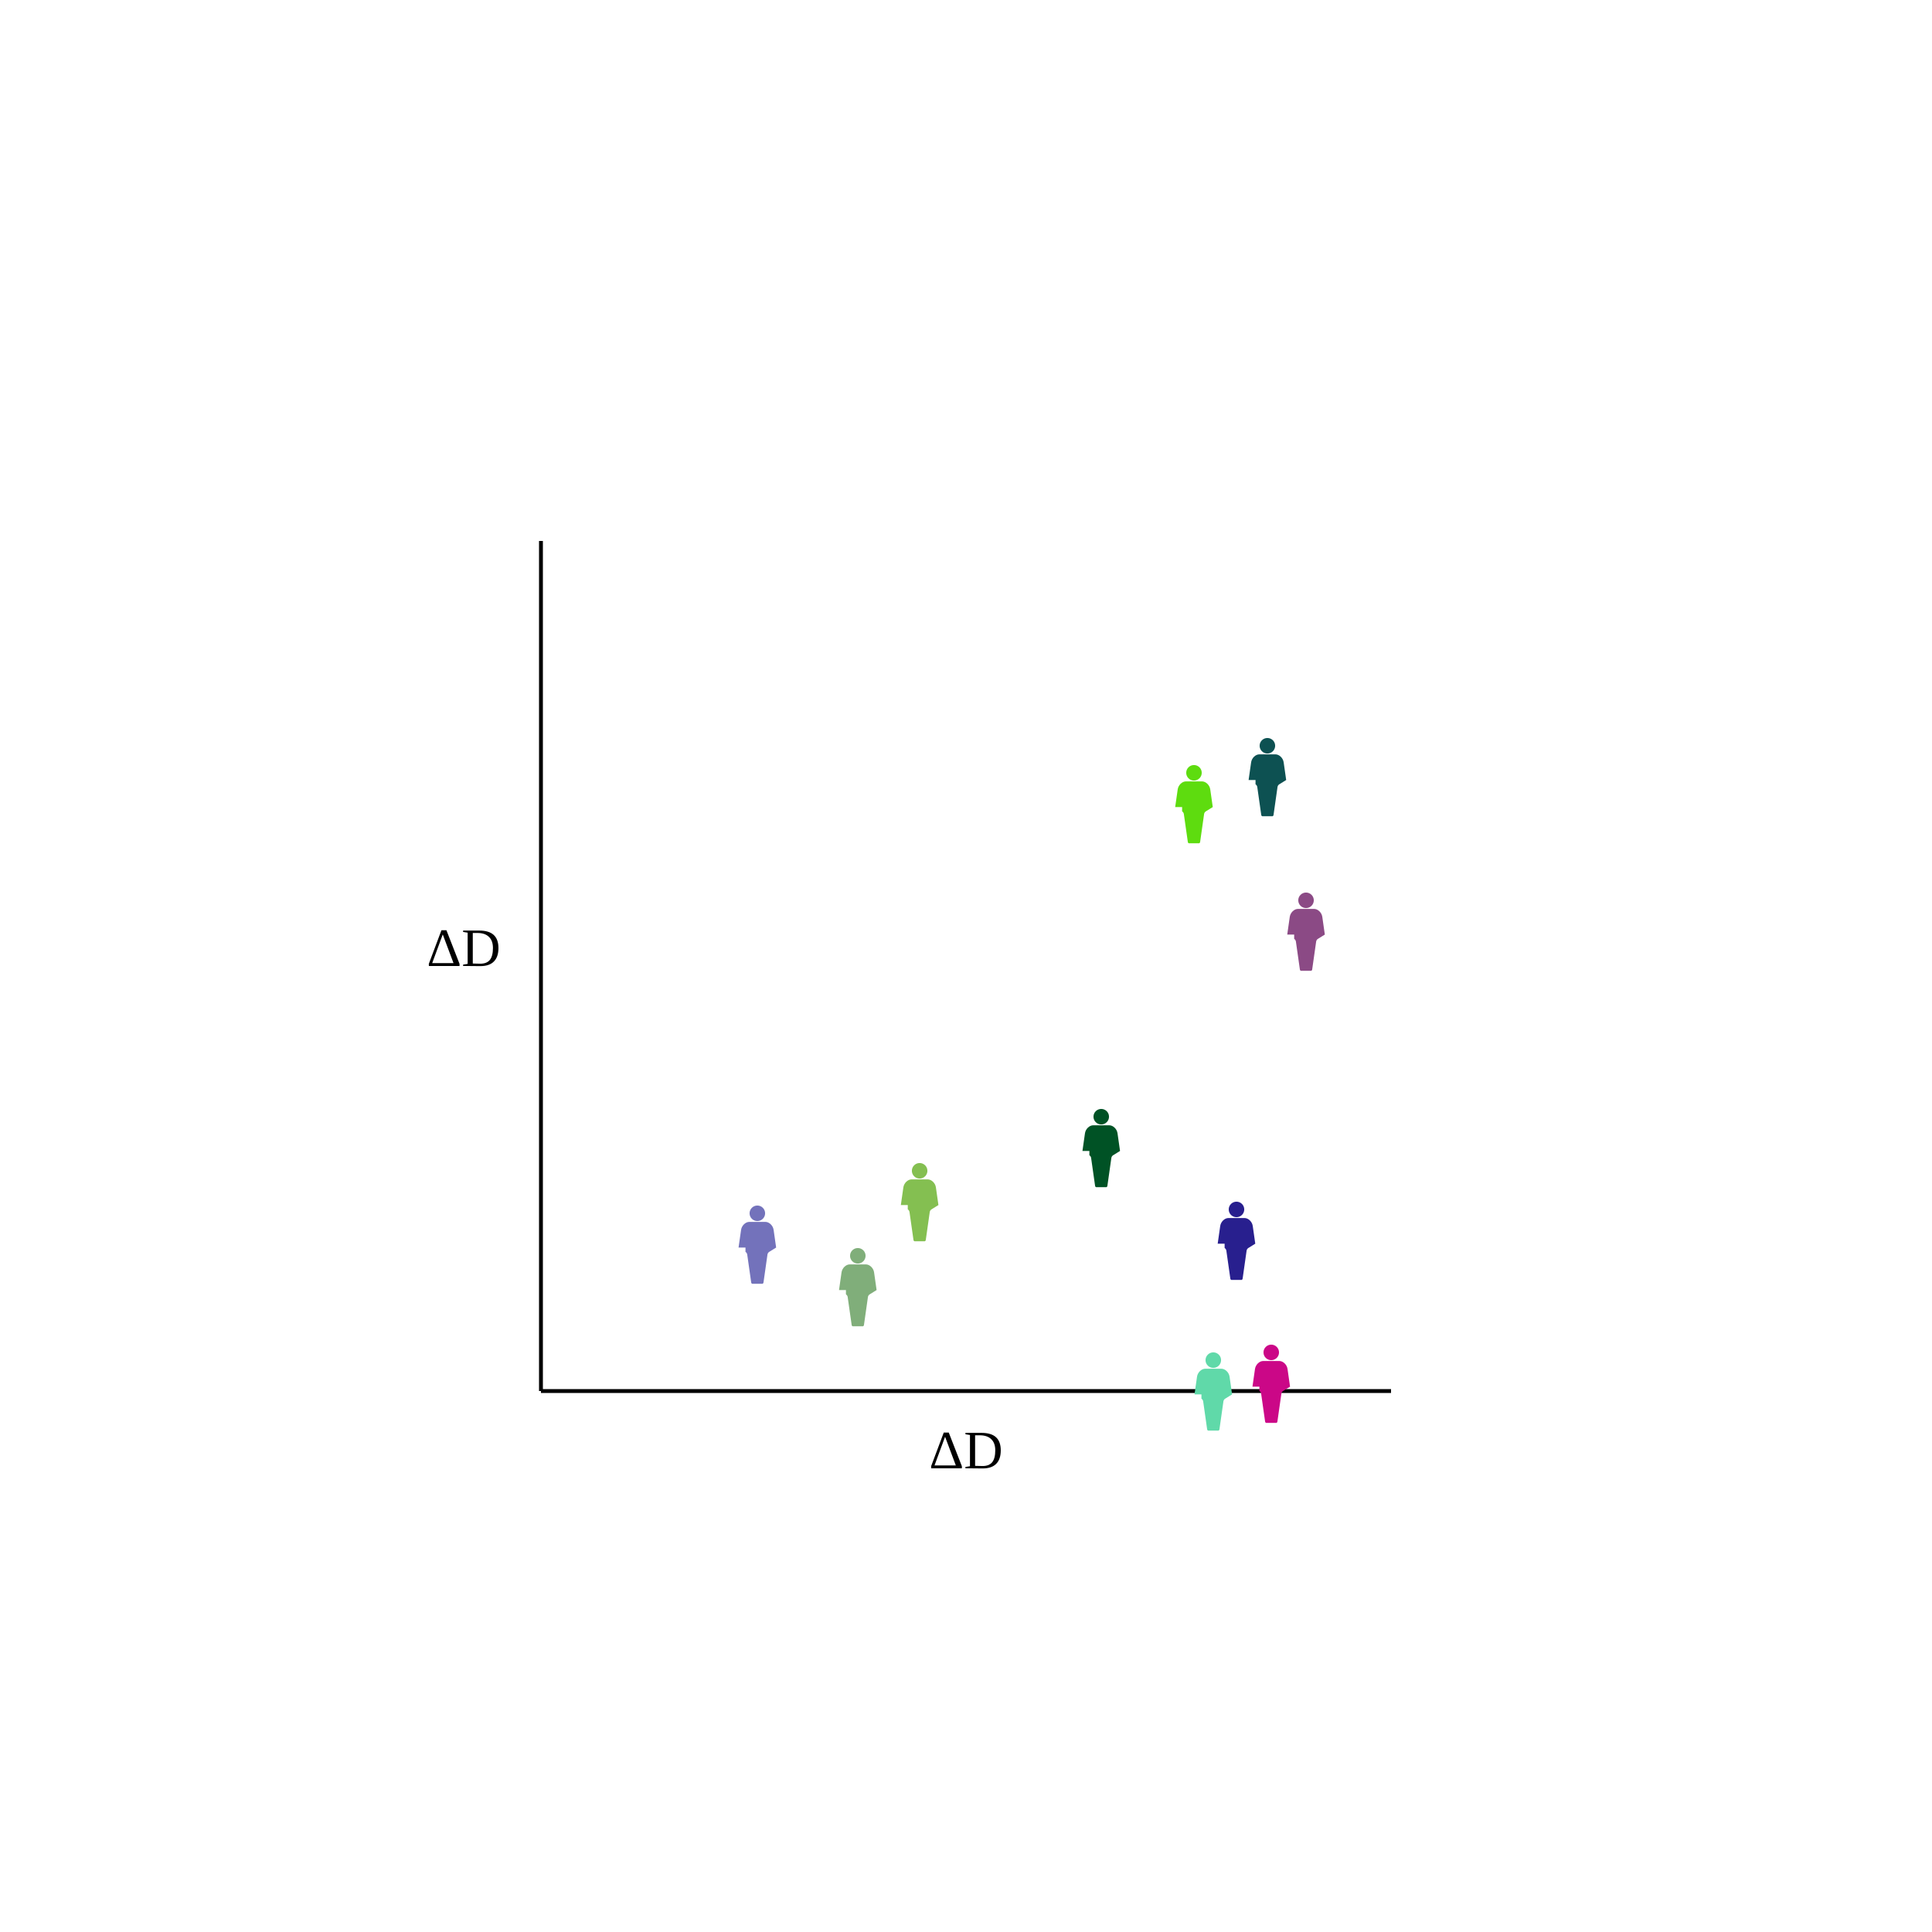
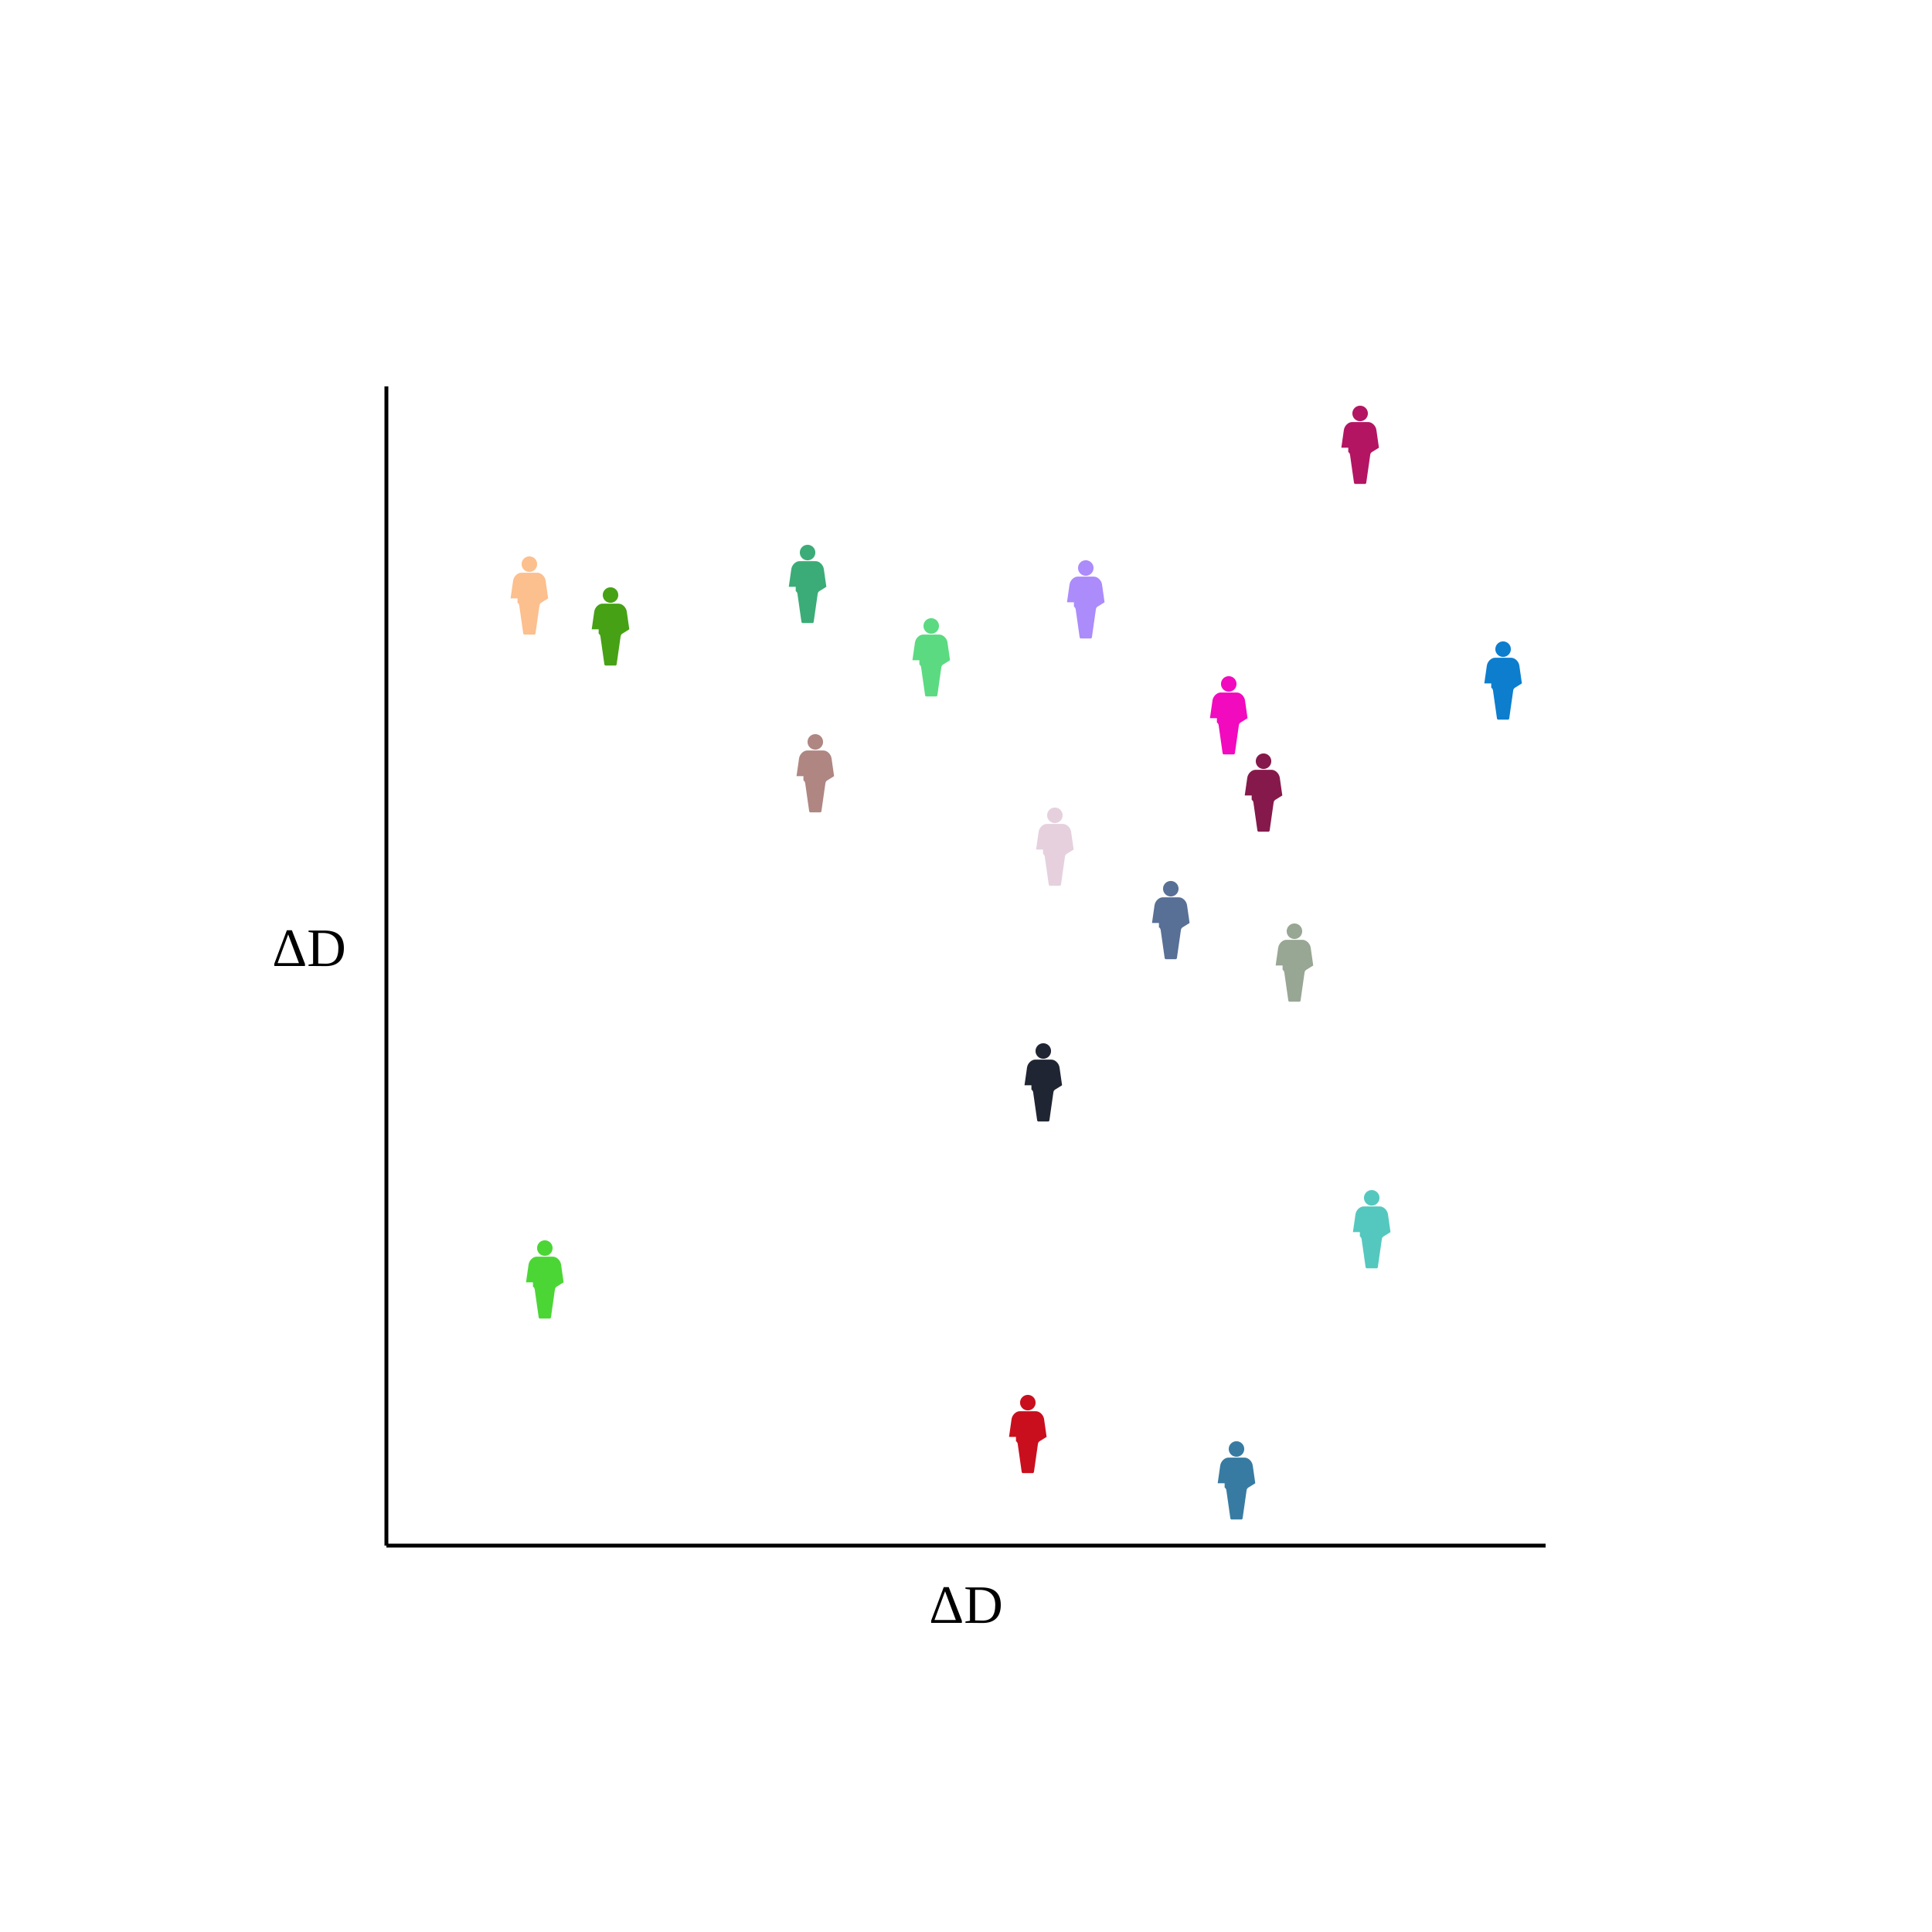
<svg xmlns="http://www.w3.org/2000/svg" baseProfile="full" height="500" version="1.1" width="500">
  <defs />
-   <line stroke="black" stroke-width="1" x1="140" x2="360" y1="360" y2="360" />
-   <line stroke="black" stroke-width="1" x1="140" x2="140" y1="360" y2="140" />
-   <text fill="black" font-size="14" text-anchor="middle" x="250.0" y="380">ΔD</text>
-   <text fill="black" font-size="14" text-anchor="middle" x="120" y="250.0">ΔD</text>
-   <g fill="rgb(203, 7, 135)" transform="translate(314.2963,343.0) scale(0.1)">
+   <line stroke="black" stroke-width="1" x1="100" x2="400" y1="400" y2="400" />
+   <line stroke="black" stroke-width="1" x1="100" x2="100" y1="400" y2="100" />
+   <text fill="black" font-size="14" text-anchor="middle" x="250.0" y="420">ΔD</text>
+   <text fill="black" font-size="14" text-anchor="middle" x="80" y="250.0">ΔD</text>
+   <g fill="rgb(88, 111, 150)" transform="translate(288.2963,223.0) scale(0.1)">
    <circle cx="147.037" cy="70.0" r="20.104" />
    <path d="M98.402,158.679 L104.963,112.661 C106.644,101.598 116.398,92.253 126.261,92.253 L167.816,92.253 C177.678,92.253 187.431,101.599 189.099,112.573 L195.672,158.678 L177.719,169.823 C175.284,171.335 173.645,173.846 173.241,176.681 L162.941,249.059 C162.936,249.096 162.93,249.134 162.925,249.171 C162.682,251.034 161.026,252.397 160.255,252.397 L133.818,252.397 C133.047,252.397 131.39,251.035 131.147,249.171 C131.142,249.134 131.136,249.096 131.131,249.059 L120.829,176.681 C120.426,173.845 118.786,171.334 116.352,169.823 V158.679 Z" />
  </g>
-   <g fill="rgb(115, 114, 187)" transform="translate(181.2963,307.0) scale(0.1)">
+   <g fill="rgb(59, 172, 119)" transform="translate(194.2963,136.0) scale(0.1)">
    <circle cx="147.037" cy="70.0" r="20.104" />
    <path d="M98.402,158.679 L104.963,112.661 C106.644,101.598 116.398,92.253 126.261,92.253 L167.816,92.253 C177.678,92.253 187.431,101.599 189.099,112.573 L195.672,158.678 L177.719,169.823 C175.284,171.335 173.645,173.846 173.241,176.681 L162.941,249.059 C162.936,249.096 162.93,249.134 162.925,249.171 C162.682,251.034 161.026,252.397 160.255,252.397 L133.818,252.397 C133.047,252.397 131.39,251.035 131.147,249.171 C131.142,249.134 131.136,249.096 131.131,249.059 L120.829,176.681 C120.426,173.845 118.786,171.334 116.352,169.823 V158.679 Z" />
  </g>
-   <g fill="rgb(96, 217, 169)" transform="translate(299.2963,345.0) scale(0.1)">
+   <g fill="rgb(84, 200, 191)" transform="translate(340.2963,303.0) scale(0.1)">
    <circle cx="147.037" cy="70.0" r="20.104" />
    <path d="M98.402,158.679 L104.963,112.661 C106.644,101.598 116.398,92.253 126.261,92.253 L167.816,92.253 C177.678,92.253 187.431,101.599 189.099,112.573 L195.672,158.678 L177.719,169.823 C175.284,171.335 173.645,173.846 173.241,176.681 L162.941,249.059 C162.936,249.096 162.93,249.134 162.925,249.171 C162.682,251.034 161.026,252.397 160.255,252.397 L133.818,252.397 C133.047,252.397 131.39,251.035 131.147,249.171 C131.142,249.134 131.136,249.096 131.131,249.059 L120.829,176.681 C120.426,173.845 118.786,171.334 116.352,169.823 V158.679 Z" />
  </g>
-   <g fill="rgb(40, 31, 142)" transform="translate(305.2963,306.0) scale(0.1)">
+   <g fill="rgb(56, 123, 162)" transform="translate(305.2963,368.0) scale(0.1)">
    <circle cx="147.037" cy="70.0" r="20.104" />
    <path d="M98.402,158.679 L104.963,112.661 C106.644,101.598 116.398,92.253 126.261,92.253 L167.816,92.253 C177.678,92.253 187.431,101.599 189.099,112.573 L195.672,158.678 L177.719,169.823 C175.284,171.335 173.645,173.846 173.241,176.681 L162.941,249.059 C162.936,249.096 162.93,249.134 162.925,249.171 C162.682,251.034 161.026,252.397 160.255,252.397 L133.818,252.397 C133.047,252.397 131.39,251.035 131.147,249.171 C131.142,249.134 131.136,249.096 131.131,249.059 L120.829,176.681 C120.426,173.845 118.786,171.334 116.352,169.823 V158.679 Z" />
  </g>
-   <g fill="rgb(128, 174, 122)" transform="translate(207.2963,318.0) scale(0.1)">
+   <g fill="rgb(12, 126, 205)" transform="translate(374.2963,161.0) scale(0.1)">
    <circle cx="147.037" cy="70.0" r="20.104" />
    <path d="M98.402,158.679 L104.963,112.661 C106.644,101.598 116.398,92.253 126.261,92.253 L167.816,92.253 C177.678,92.253 187.431,101.599 189.099,112.573 L195.672,158.678 L177.719,169.823 C175.284,171.335 173.645,173.846 173.241,176.681 L162.941,249.059 C162.936,249.096 162.93,249.134 162.925,249.171 C162.682,251.034 161.026,252.397 160.255,252.397 L133.818,252.397 C133.047,252.397 131.39,251.035 131.147,249.171 C131.142,249.134 131.136,249.096 131.131,249.059 L120.829,176.681 C120.426,173.845 118.786,171.334 116.352,169.823 V158.679 Z" />
  </g>
-   <g fill="rgb(139, 74, 133)" transform="translate(323.2963,226.0) scale(0.1)">
+   <g fill="rgb(32, 37, 51)" transform="translate(255.2963,265.0) scale(0.1)">
    <circle cx="147.037" cy="70.0" r="20.104" />
    <path d="M98.402,158.679 L104.963,112.661 C106.644,101.598 116.398,92.253 126.261,92.253 L167.816,92.253 C177.678,92.253 187.431,101.599 189.099,112.573 L195.672,158.678 L177.719,169.823 C175.284,171.335 173.645,173.846 173.241,176.681 L162.941,249.059 C162.936,249.096 162.93,249.134 162.925,249.171 C162.682,251.034 161.026,252.397 160.255,252.397 L133.818,252.397 C133.047,252.397 131.39,251.035 131.147,249.171 C131.142,249.134 131.136,249.096 131.131,249.059 L120.829,176.681 C120.426,173.845 118.786,171.334 116.352,169.823 V158.679 Z" />
  </g>
-   <g fill="rgb(13, 81, 82)" transform="translate(313.2963,186.0) scale(0.1)">
+   <g fill="rgb(91, 218, 130)" transform="translate(226.2963,155.0) scale(0.1)">
    <circle cx="147.037" cy="70.0" r="20.104" />
    <path d="M98.402,158.679 L104.963,112.661 C106.644,101.598 116.398,92.253 126.261,92.253 L167.816,92.253 C177.678,92.253 187.431,101.599 189.099,112.573 L195.672,158.678 L177.719,169.823 C175.284,171.335 173.645,173.846 173.241,176.681 L162.941,249.059 C162.936,249.096 162.93,249.134 162.925,249.171 C162.682,251.034 161.026,252.397 160.255,252.397 L133.818,252.397 C133.047,252.397 131.39,251.035 131.147,249.171 C131.142,249.134 131.136,249.096 131.131,249.059 L120.829,176.681 C120.426,173.845 118.786,171.334 116.352,169.823 V158.679 Z" />
  </g>
-   <g fill="rgb(132, 191, 81)" transform="translate(223.2963,296.0) scale(0.1)">
+   <g fill="rgb(71, 161, 21)" transform="translate(143.2963,147.0) scale(0.1)">
    <circle cx="147.037" cy="70.0" r="20.104" />
    <path d="M98.402,158.679 L104.963,112.661 C106.644,101.598 116.398,92.253 126.261,92.253 L167.816,92.253 C177.678,92.253 187.431,101.599 189.099,112.573 L195.672,158.678 L177.719,169.823 C175.284,171.335 173.645,173.846 173.241,176.681 L162.941,249.059 C162.936,249.096 162.93,249.134 162.925,249.171 C162.682,251.034 161.026,252.397 160.255,252.397 L133.818,252.397 C133.047,252.397 131.39,251.035 131.147,249.171 C131.142,249.134 131.136,249.096 131.131,249.059 L120.829,176.681 C120.426,173.845 118.786,171.334 116.352,169.823 V158.679 Z" />
  </g>
-   <g fill="rgb(94, 220, 15)" transform="translate(294.2963,193.0) scale(0.1)">
+   <g fill="rgb(75, 214, 54)" transform="translate(126.2963,316.0) scale(0.1)">
    <circle cx="147.037" cy="70.0" r="20.104" />
    <path d="M98.402,158.679 L104.963,112.661 C106.644,101.598 116.398,92.253 126.261,92.253 L167.816,92.253 C177.678,92.253 187.431,101.599 189.099,112.573 L195.672,158.678 L177.719,169.823 C175.284,171.335 173.645,173.846 173.241,176.681 L162.941,249.059 C162.936,249.096 162.93,249.134 162.925,249.171 C162.682,251.034 161.026,252.397 160.255,252.397 L133.818,252.397 C133.047,252.397 131.39,251.035 131.147,249.171 C131.142,249.134 131.136,249.096 131.131,249.059 L120.829,176.681 C120.426,173.845 118.786,171.334 116.352,169.823 V158.679 Z" />
  </g>
-   <g fill="rgb(0, 82, 37)" transform="translate(270.2963,282.0) scale(0.1)">
+   <g fill="rgb(179, 21, 99)" transform="translate(337.2963,100.0) scale(0.1)">
+     <circle cx="147.037" cy="70.0" r="20.104" />
+     <path d="M98.402,158.679 L104.963,112.661 C106.644,101.598 116.398,92.253 126.261,92.253 L167.816,92.253 C177.678,92.253 187.431,101.599 189.099,112.573 L195.672,158.678 L177.719,169.823 C175.284,171.335 173.645,173.846 173.241,176.681 L162.941,249.059 C162.936,249.096 162.93,249.134 162.925,249.171 C162.682,251.034 161.026,252.397 160.255,252.397 L133.818,252.397 C133.047,252.397 131.39,251.035 131.147,249.171 C131.142,249.134 131.136,249.096 131.131,249.059 L120.829,176.681 C120.426,173.845 118.786,171.334 116.352,169.823 V158.679 Z" />
+   </g>
+   <g fill="rgb(201, 15, 29)" transform="translate(251.2963,356.0) scale(0.1)">
+     <circle cx="147.037" cy="70.0" r="20.104" />
+     <path d="M98.402,158.679 L104.963,112.661 C106.644,101.598 116.398,92.253 126.261,92.253 L167.816,92.253 C177.678,92.253 187.431,101.599 189.099,112.573 L195.672,158.678 L177.719,169.823 C175.284,171.335 173.645,173.846 173.241,176.681 L162.941,249.059 C162.936,249.096 162.93,249.134 162.925,249.171 C162.682,251.034 161.026,252.397 160.255,252.397 L133.818,252.397 C133.047,252.397 131.39,251.035 131.147,249.171 C131.142,249.134 131.136,249.096 131.131,249.059 L120.829,176.681 C120.426,173.845 118.786,171.334 116.352,169.823 V158.679 Z" />
+   </g>
+   <g fill="rgb(242, 10, 190)" transform="translate(303.2963,170.0) scale(0.1)">
+     <circle cx="147.037" cy="70.0" r="20.104" />
+     <path d="M98.402,158.679 L104.963,112.661 C106.644,101.598 116.398,92.253 126.261,92.253 L167.816,92.253 C177.678,92.253 187.431,101.599 189.099,112.573 L195.672,158.678 L177.719,169.823 C175.284,171.335 173.645,173.846 173.241,176.681 L162.941,249.059 C162.936,249.096 162.93,249.134 162.925,249.171 C162.682,251.034 161.026,252.397 160.255,252.397 L133.818,252.397 C133.047,252.397 131.39,251.035 131.147,249.171 C131.142,249.134 131.136,249.096 131.131,249.059 L120.829,176.681 C120.426,173.845 118.786,171.334 116.352,169.823 V158.679 Z" />
+   </g>
+   <g fill="rgb(175, 134, 129)" transform="translate(196.2963,185.0) scale(0.1)">
+     <circle cx="147.037" cy="70.0" r="20.104" />
+     <path d="M98.402,158.679 L104.963,112.661 C106.644,101.598 116.398,92.253 126.261,92.253 L167.816,92.253 C177.678,92.253 187.431,101.599 189.099,112.573 L195.672,158.678 L177.719,169.823 C175.284,171.335 173.645,173.846 173.241,176.681 L162.941,249.059 C162.936,249.096 162.93,249.134 162.925,249.171 C162.682,251.034 161.026,252.397 160.255,252.397 L133.818,252.397 C133.047,252.397 131.39,251.035 131.147,249.171 C131.142,249.134 131.136,249.096 131.131,249.059 L120.829,176.681 C120.426,173.845 118.786,171.334 116.352,169.823 V158.679 Z" />
+   </g>
+   <g fill="rgb(152, 166, 148)" transform="translate(320.2963,234.0) scale(0.1)">
+     <circle cx="147.037" cy="70.0" r="20.104" />
+     <path d="M98.402,158.679 L104.963,112.661 C106.644,101.598 116.398,92.253 126.261,92.253 L167.816,92.253 C177.678,92.253 187.431,101.599 189.099,112.573 L195.672,158.678 L177.719,169.823 C175.284,171.335 173.645,173.846 173.241,176.681 L162.941,249.059 C162.936,249.096 162.93,249.134 162.925,249.171 C162.682,251.034 161.026,252.397 160.255,252.397 L133.818,252.397 C133.047,252.397 131.39,251.035 131.147,249.171 C131.142,249.134 131.136,249.096 131.131,249.059 L120.829,176.681 C120.426,173.845 118.786,171.334 116.352,169.823 V158.679 Z" />
+   </g>
+   <g fill="rgb(252, 191, 142)" transform="translate(122.2963,139.0) scale(0.1)">
+     <circle cx="147.037" cy="70.0" r="20.104" />
+     <path d="M98.402,158.679 L104.963,112.661 C106.644,101.598 116.398,92.253 126.261,92.253 L167.816,92.253 C177.678,92.253 187.431,101.599 189.099,112.573 L195.672,158.678 L177.719,169.823 C175.284,171.335 173.645,173.846 173.241,176.681 L162.941,249.059 C162.936,249.096 162.93,249.134 162.925,249.171 C162.682,251.034 161.026,252.397 160.255,252.397 L133.818,252.397 C133.047,252.397 131.39,251.035 131.147,249.171 C131.142,249.134 131.136,249.096 131.131,249.059 L120.829,176.681 C120.426,173.845 118.786,171.334 116.352,169.823 V158.679 Z" />
+   </g>
+   <g fill="rgb(133, 25, 76)" transform="translate(312.2963,190.0) scale(0.1)">
+     <circle cx="147.037" cy="70.0" r="20.104" />
+     <path d="M98.402,158.679 L104.963,112.661 C106.644,101.598 116.398,92.253 126.261,92.253 L167.816,92.253 C177.678,92.253 187.431,101.599 189.099,112.573 L195.672,158.678 L177.719,169.823 C175.284,171.335 173.645,173.846 173.241,176.681 L162.941,249.059 C162.936,249.096 162.93,249.134 162.925,249.171 C162.682,251.034 161.026,252.397 160.255,252.397 L133.818,252.397 C133.047,252.397 131.39,251.035 131.147,249.171 C131.142,249.134 131.136,249.096 131.131,249.059 L120.829,176.681 C120.426,173.845 118.786,171.334 116.352,169.823 V158.679 Z" />
+   </g>
+   <g fill="rgb(230, 208, 222)" transform="translate(258.2963,204.0) scale(0.1)">
+     <circle cx="147.037" cy="70.0" r="20.104" />
+     <path d="M98.402,158.679 L104.963,112.661 C106.644,101.598 116.398,92.253 126.261,92.253 L167.816,92.253 C177.678,92.253 187.431,101.599 189.099,112.573 L195.672,158.678 L177.719,169.823 C175.284,171.335 173.645,173.846 173.241,176.681 L162.941,249.059 C162.936,249.096 162.93,249.134 162.925,249.171 C162.682,251.034 161.026,252.397 160.255,252.397 L133.818,252.397 C133.047,252.397 131.39,251.035 131.147,249.171 C131.142,249.134 131.136,249.096 131.131,249.059 L120.829,176.681 C120.426,173.845 118.786,171.334 116.352,169.823 V158.679 Z" />
+   </g>
+   <g fill="rgb(172, 139, 251)" transform="translate(266.2963,140.0) scale(0.1)">
    <circle cx="147.037" cy="70.0" r="20.104" />
    <path d="M98.402,158.679 L104.963,112.661 C106.644,101.598 116.398,92.253 126.261,92.253 L167.816,92.253 C177.678,92.253 187.431,101.599 189.099,112.573 L195.672,158.678 L177.719,169.823 C175.284,171.335 173.645,173.846 173.241,176.681 L162.941,249.059 C162.936,249.096 162.93,249.134 162.925,249.171 C162.682,251.034 161.026,252.397 160.255,252.397 L133.818,252.397 C133.047,252.397 131.39,251.035 131.147,249.171 C131.142,249.134 131.136,249.096 131.131,249.059 L120.829,176.681 C120.426,173.845 118.786,171.334 116.352,169.823 V158.679 Z" />
  </g>
</svg>
